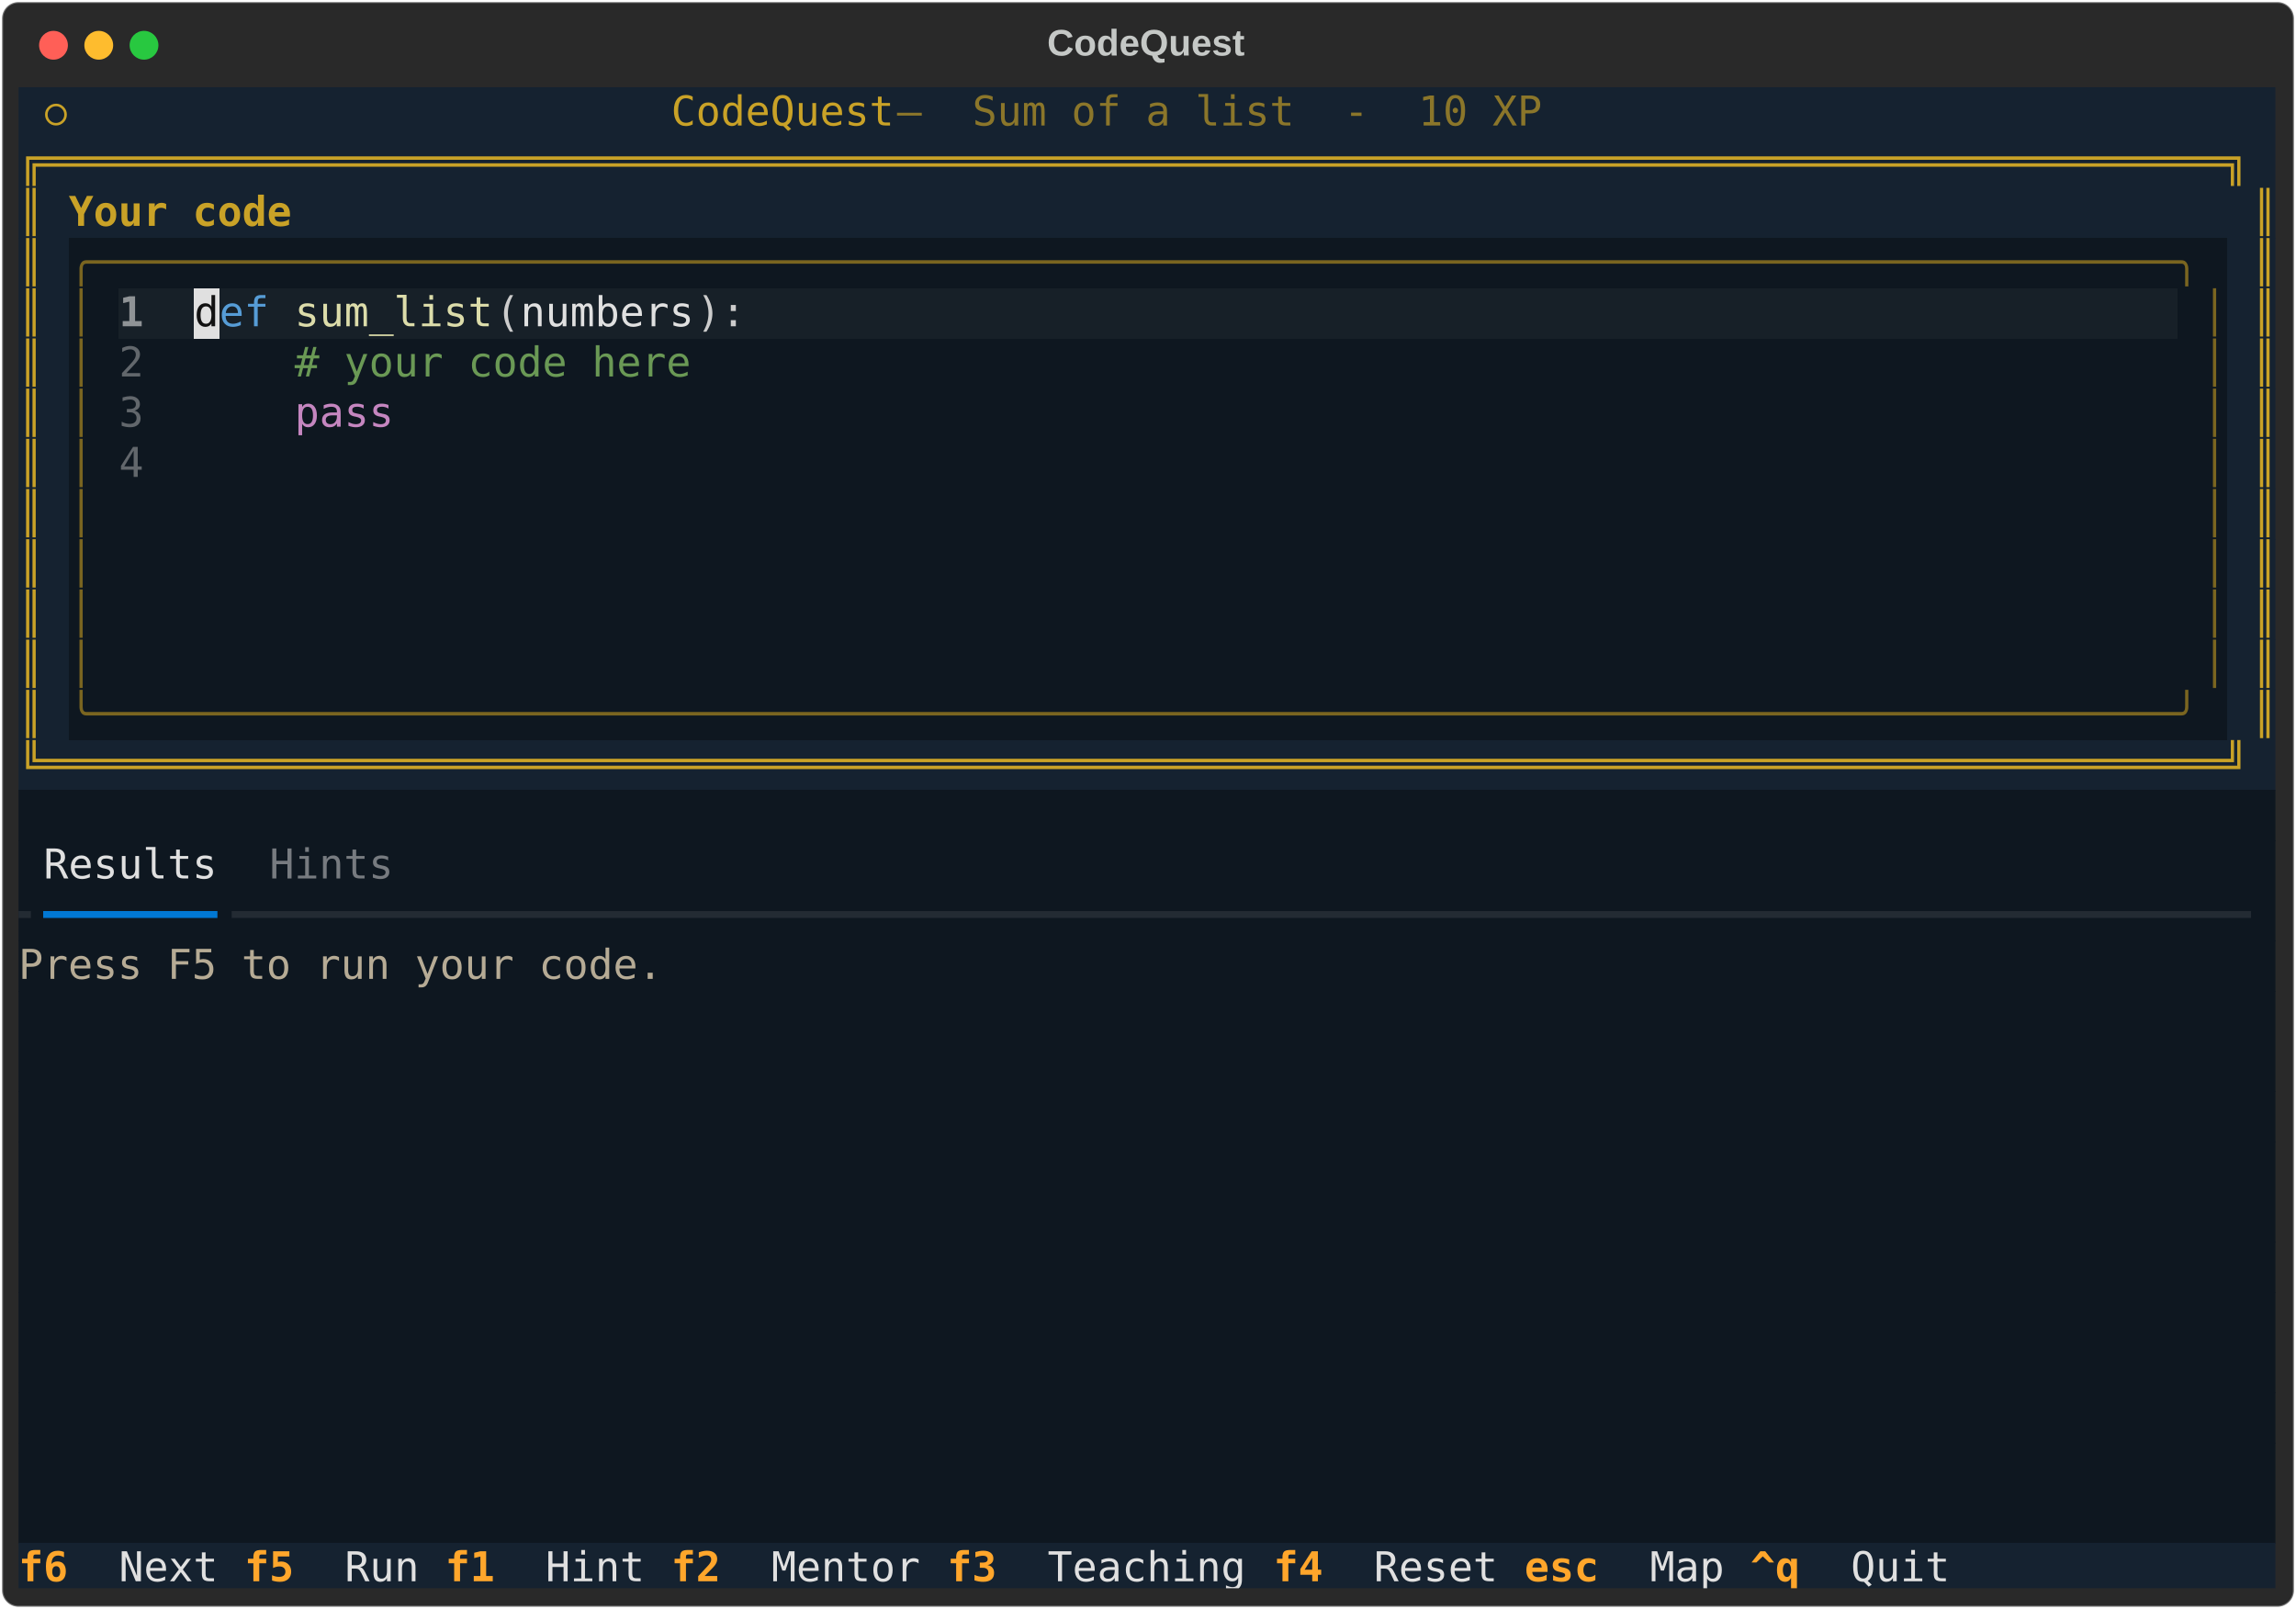
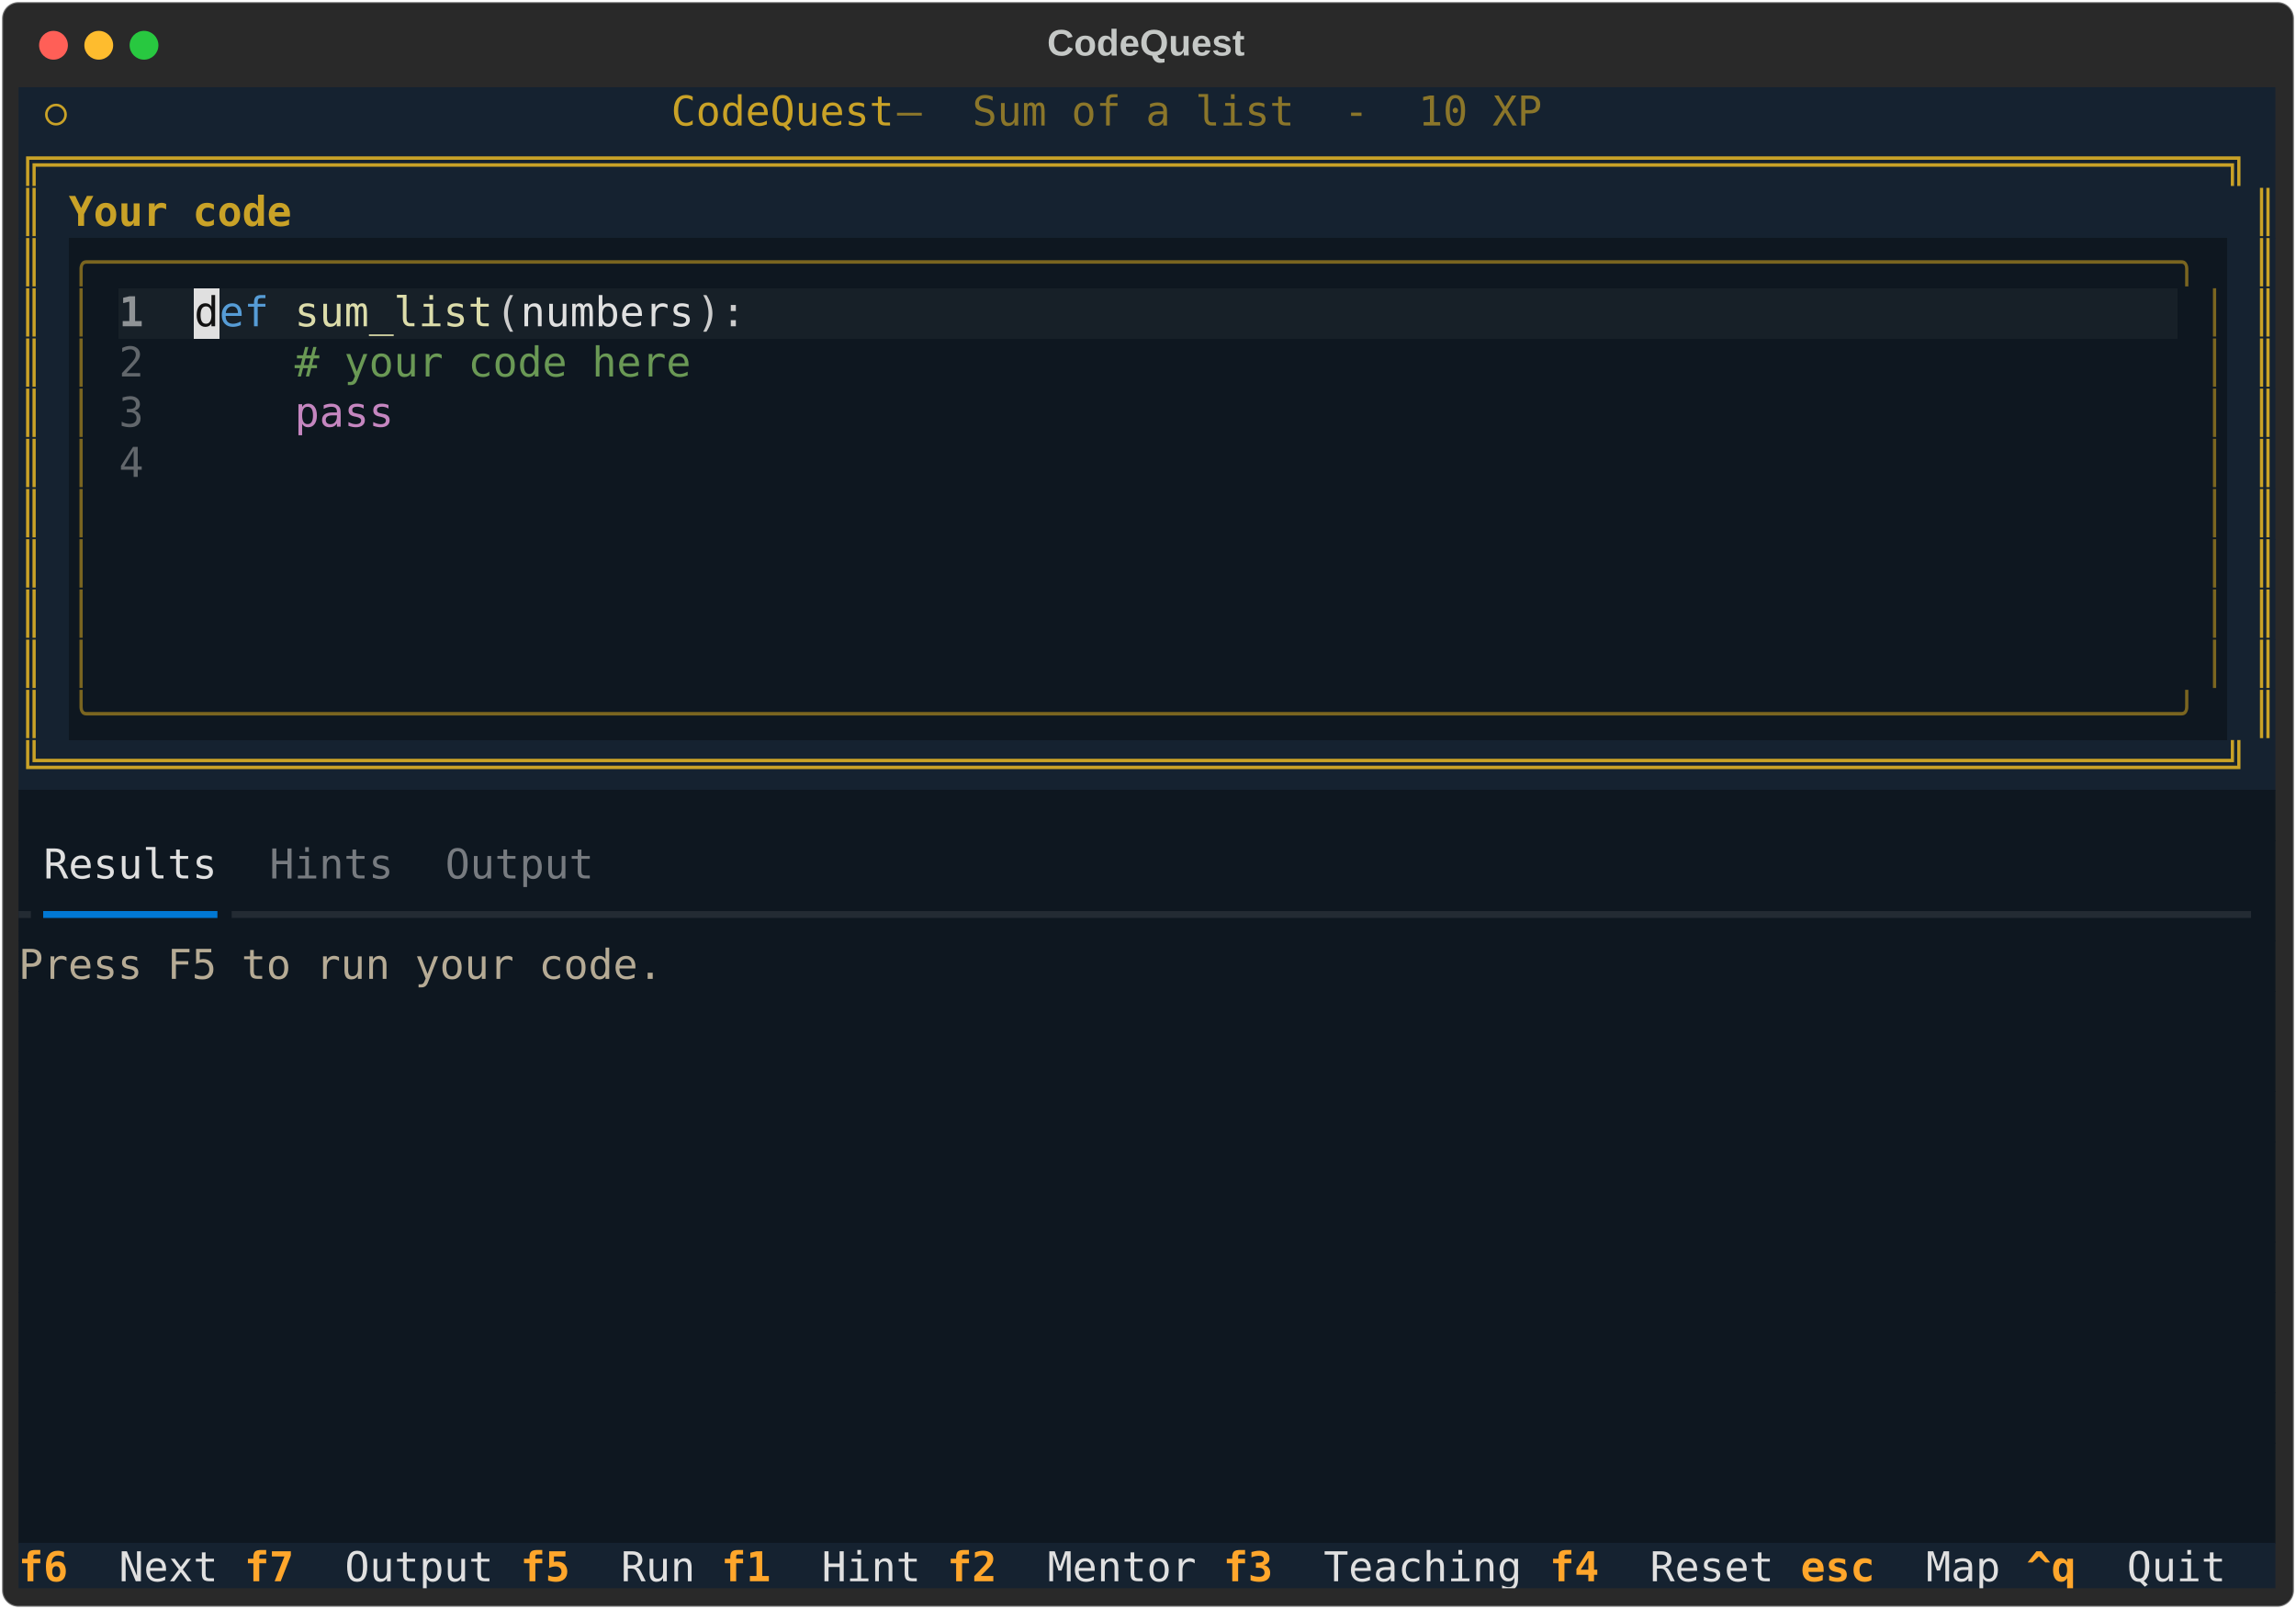
<svg xmlns="http://www.w3.org/2000/svg" class="rich-terminal" viewBox="0 0 1116 782.0">
  <style>

    @font-face {
        font-family: "Fira Code";
        src: local("FiraCode-Regular"),
                url("https://cdnjs.cloudflare.com/ajax/libs/firacode/6.2.0/woff2/FiraCode-Regular.woff2") format("woff2"),
                url("https://cdnjs.cloudflare.com/ajax/libs/firacode/6.2.0/woff/FiraCode-Regular.woff") format("woff");
        font-style: normal;
        font-weight: 400;
    }
    @font-face {
        font-family: "Fira Code";
        src: local("FiraCode-Bold"),
                url("https://cdnjs.cloudflare.com/ajax/libs/firacode/6.2.0/woff2/FiraCode-Bold.woff2") format("woff2"),
                url("https://cdnjs.cloudflare.com/ajax/libs/firacode/6.2.0/woff/FiraCode-Bold.woff") format("woff");
        font-style: bold;
        font-weight: 700;
    }

    .terminal-matrix {
        font-family: Fira Code, monospace;
        font-size: 20px;
        line-height: 24.4px;
        font-variant-east-asian: full-width;
    }

    .terminal-title {
        font-size: 18px;
        font-weight: bold;
        font-family: arial;
    }

    .terminal-r1 { fill: #c5c8c6 }
.terminal-r2 { fill: #c9a227 }
.terminal-r3 { fill: #8b762a }
.terminal-r4 { fill: #c9a227;font-weight: bold }
.terminal-r5 { fill: #7a6520 }
.terminal-r6 { fill: #8f9396;font-weight: bold }
.terminal-r7 { fill: #121212 }
.terminal-r8 { fill: #569cd6 }
.terminal-r9 { fill: #e0e0e0 }
.terminal-r10 { fill: #dcdcaa }
.terminal-r11 { fill: #cccccc }
.terminal-r12 { fill: #62676c }
.terminal-r13 { fill: #6a9955 }
.terminal-r14 { fill: #c586c0 }
.terminal-r15 { fill: #b6ab95 }
.terminal-r16 { fill: #777b80 }
.terminal-r17 { fill: #232b33 }
.terminal-r18 { fill: #0178d4 }
.terminal-r19 { fill: #ffa62b;font-weight: bold }
    </style>
  <defs>
    <clipPath id="terminal-clip-terminal">
      <rect x="0" y="0" width="1097.0" height="731.0" />
    </clipPath>
    <clipPath id="terminal-line-0">
      <rect x="0" y="1.5" width="1098" height="24.65" />
    </clipPath>
    <clipPath id="terminal-line-1">
      <rect x="0" y="25.9" width="1098" height="24.65" />
    </clipPath>
    <clipPath id="terminal-line-2">
      <rect x="0" y="50.3" width="1098" height="24.65" />
    </clipPath>
    <clipPath id="terminal-line-3">
      <rect x="0" y="74.7" width="1098" height="24.65" />
    </clipPath>
    <clipPath id="terminal-line-4">
      <rect x="0" y="99.1" width="1098" height="24.65" />
    </clipPath>
    <clipPath id="terminal-line-5">
      <rect x="0" y="123.5" width="1098" height="24.65" />
    </clipPath>
    <clipPath id="terminal-line-6">
      <rect x="0" y="147.9" width="1098" height="24.65" />
    </clipPath>
    <clipPath id="terminal-line-7">
      <rect x="0" y="172.3" width="1098" height="24.65" />
    </clipPath>
    <clipPath id="terminal-line-8">
      <rect x="0" y="196.7" width="1098" height="24.65" />
    </clipPath>
    <clipPath id="terminal-line-9">
      <rect x="0" y="221.1" width="1098" height="24.65" />
    </clipPath>
    <clipPath id="terminal-line-10">
      <rect x="0" y="245.5" width="1098" height="24.65" />
    </clipPath>
    <clipPath id="terminal-line-11">
      <rect x="0" y="269.9" width="1098" height="24.65" />
    </clipPath>
    <clipPath id="terminal-line-12">
      <rect x="0" y="294.3" width="1098" height="24.65" />
    </clipPath>
    <clipPath id="terminal-line-13">
      <rect x="0" y="318.7" width="1098" height="24.65" />
    </clipPath>
    <clipPath id="terminal-line-14">
      <rect x="0" y="343.1" width="1098" height="24.65" />
    </clipPath>
    <clipPath id="terminal-line-15">
      <rect x="0" y="367.5" width="1098" height="24.65" />
    </clipPath>
    <clipPath id="terminal-line-16">
      <rect x="0" y="391.9" width="1098" height="24.65" />
    </clipPath>
    <clipPath id="terminal-line-17">
      <rect x="0" y="416.3" width="1098" height="24.65" />
    </clipPath>
    <clipPath id="terminal-line-18">
      <rect x="0" y="440.7" width="1098" height="24.65" />
    </clipPath>
    <clipPath id="terminal-line-19">
      <rect x="0" y="465.1" width="1098" height="24.65" />
    </clipPath>
    <clipPath id="terminal-line-20">
      <rect x="0" y="489.5" width="1098" height="24.65" />
    </clipPath>
    <clipPath id="terminal-line-21">
      <rect x="0" y="513.9" width="1098" height="24.65" />
    </clipPath>
    <clipPath id="terminal-line-22">
      <rect x="0" y="538.3" width="1098" height="24.65" />
    </clipPath>
    <clipPath id="terminal-line-23">
      <rect x="0" y="562.7" width="1098" height="24.65" />
    </clipPath>
    <clipPath id="terminal-line-24">
      <rect x="0" y="587.1" width="1098" height="24.65" />
    </clipPath>
    <clipPath id="terminal-line-25">
      <rect x="0" y="611.5" width="1098" height="24.65" />
    </clipPath>
    <clipPath id="terminal-line-26">
      <rect x="0" y="635.9" width="1098" height="24.65" />
    </clipPath>
    <clipPath id="terminal-line-27">
      <rect x="0" y="660.3" width="1098" height="24.65" />
    </clipPath>
    <clipPath id="terminal-line-28">
      <rect x="0" y="684.7" width="1098" height="24.65" />
    </clipPath>
  </defs>
  <rect fill="#292929" stroke="rgba(255,255,255,0.35)" stroke-width="1" x="1" y="1" width="1114" height="780" rx="8" />
  <text class="terminal-title" fill="#c5c8c6" text-anchor="middle" x="557" y="27">CodeQuest</text>
  <g transform="translate(26,22)">
    <circle cx="0" cy="0" r="7" fill="#ff5f57" />
    <circle cx="22" cy="0" r="7" fill="#febc2e" />
    <circle cx="44" cy="0" r="7" fill="#28c840" />
  </g>
  <g transform="translate(9, 41)" clip-path="url(#terminal-clip-terminal)">
    <rect fill="#152230" x="0" y="1.5" width="12.2" height="24.65" shape-rendering="crispEdges" />
    <rect fill="#152230" x="12.2" y="1.5" width="12.2" height="24.65" shape-rendering="crispEdges" />
    <rect fill="#152230" x="24.4" y="1.5" width="61" height="24.65" shape-rendering="crispEdges" />
    <rect fill="#152230" x="85.4" y="1.5" width="12.2" height="24.65" shape-rendering="crispEdges" />
    <rect fill="#152230" x="97.6" y="1.5" width="219.6" height="24.65" shape-rendering="crispEdges" />
    <rect fill="#152230" x="317.2" y="1.5" width="109.8" height="24.65" shape-rendering="crispEdges" />
    <rect fill="#152230" x="427" y="1.5" width="36.6" height="24.65" shape-rendering="crispEdges" />
    <rect fill="#152230" x="463.6" y="1.5" width="280.6" height="24.65" shape-rendering="crispEdges" />
    <rect fill="#152230" x="744.2" y="1.5" width="231.8" height="24.65" shape-rendering="crispEdges" />
    <rect fill="#152230" x="976" y="1.5" width="12.2" height="24.65" shape-rendering="crispEdges" />
    <rect fill="#152230" x="988.2" y="1.5" width="0" height="24.65" shape-rendering="crispEdges" />
    <rect fill="#152230" x="988.2" y="1.5" width="109.8" height="24.65" shape-rendering="crispEdges" />
    <rect fill="#152230" x="0" y="25.9" width="1098" height="24.65" shape-rendering="crispEdges" />
    <rect fill="#152230" x="0" y="50.3" width="12.2" height="24.65" shape-rendering="crispEdges" />
    <rect fill="#152230" x="12.2" y="50.3" width="12.2" height="24.65" shape-rendering="crispEdges" />
    <rect fill="#152230" x="24.4" y="50.3" width="109.8" height="24.65" shape-rendering="crispEdges" />
    <rect fill="#152230" x="134.2" y="50.3" width="951.6" height="24.65" shape-rendering="crispEdges" />
    <rect fill="#152230" x="1085.8" y="50.3" width="12.2" height="24.65" shape-rendering="crispEdges" />
    <rect fill="#152230" x="0" y="74.7" width="12.2" height="24.65" shape-rendering="crispEdges" />
    <rect fill="#152230" x="12.2" y="74.7" width="12.2" height="24.65" shape-rendering="crispEdges" />
    <rect fill="#0e1720" x="24.4" y="74.7" width="1049.2" height="24.65" shape-rendering="crispEdges" />
    <rect fill="#152230" x="1073.6" y="74.7" width="12.2" height="24.65" shape-rendering="crispEdges" />
    <rect fill="#152230" x="1085.8" y="74.7" width="12.2" height="24.65" shape-rendering="crispEdges" />
    <rect fill="#152230" x="0" y="99.1" width="12.2" height="24.65" shape-rendering="crispEdges" />
    <rect fill="#152230" x="12.2" y="99.1" width="12.2" height="24.65" shape-rendering="crispEdges" />
    <rect fill="#0e1720" x="24.4" y="99.1" width="12.2" height="24.65" shape-rendering="crispEdges" />
    <rect fill="#0e1720" x="36.6" y="99.1" width="12.2" height="24.65" shape-rendering="crispEdges" />
    <rect fill="#172028" x="48.8" y="99.1" width="36.6" height="24.65" shape-rendering="crispEdges" />
    <rect fill="#e0e0e0" x="85.4" y="99.1" width="12.2" height="24.65" shape-rendering="crispEdges" />
    <rect fill="#172028" x="97.6" y="99.1" width="24.4" height="24.65" shape-rendering="crispEdges" />
    <rect fill="#172028" x="122" y="99.1" width="12.2" height="24.65" shape-rendering="crispEdges" />
    <rect fill="#172028" x="134.2" y="99.1" width="97.6" height="24.65" shape-rendering="crispEdges" />
    <rect fill="#172028" x="231.8" y="99.1" width="12.2" height="24.65" shape-rendering="crispEdges" />
    <rect fill="#172028" x="244" y="99.1" width="85.4" height="24.65" shape-rendering="crispEdges" />
    <rect fill="#172028" x="329.4" y="99.1" width="24.4" height="24.65" shape-rendering="crispEdges" />
    <rect fill="#172028" x="353.8" y="99.1" width="695.4" height="24.65" shape-rendering="crispEdges" />
    <rect fill="#0e1720" x="1049.2" y="99.1" width="12.2" height="24.65" shape-rendering="crispEdges" />
    <rect fill="#0e1720" x="1061.4" y="99.1" width="12.2" height="24.65" shape-rendering="crispEdges" />
    <rect fill="#152230" x="1073.6" y="99.1" width="12.2" height="24.65" shape-rendering="crispEdges" />
    <rect fill="#152230" x="1085.8" y="99.1" width="12.2" height="24.65" shape-rendering="crispEdges" />
    <rect fill="#152230" x="0" y="123.5" width="12.2" height="24.65" shape-rendering="crispEdges" />
    <rect fill="#152230" x="12.2" y="123.5" width="12.2" height="24.65" shape-rendering="crispEdges" />
    <rect fill="#0e1720" x="24.4" y="123.5" width="12.2" height="24.65" shape-rendering="crispEdges" />
    <rect fill="#0e1720" x="36.6" y="123.5" width="12.2" height="24.65" shape-rendering="crispEdges" />
    <rect fill="#0e1720" x="48.8" y="123.5" width="36.6" height="24.65" shape-rendering="crispEdges" />
    <rect fill="#0e1720" x="85.4" y="123.5" width="48.8" height="24.65" shape-rendering="crispEdges" />
    <rect fill="#0e1720" x="134.2" y="123.5" width="195.2" height="24.65" shape-rendering="crispEdges" />
    <rect fill="#0e1720" x="329.4" y="123.5" width="719.8" height="24.65" shape-rendering="crispEdges" />
    <rect fill="#0e1720" x="1049.2" y="123.5" width="12.2" height="24.65" shape-rendering="crispEdges" />
    <rect fill="#0e1720" x="1061.4" y="123.5" width="12.2" height="24.65" shape-rendering="crispEdges" />
    <rect fill="#152230" x="1073.6" y="123.5" width="12.2" height="24.65" shape-rendering="crispEdges" />
    <rect fill="#152230" x="1085.8" y="123.5" width="12.2" height="24.65" shape-rendering="crispEdges" />
    <rect fill="#152230" x="0" y="147.9" width="12.2" height="24.65" shape-rendering="crispEdges" />
    <rect fill="#152230" x="12.2" y="147.9" width="12.2" height="24.65" shape-rendering="crispEdges" />
    <rect fill="#0e1720" x="24.4" y="147.9" width="12.2" height="24.65" shape-rendering="crispEdges" />
    <rect fill="#0e1720" x="36.6" y="147.9" width="12.2" height="24.65" shape-rendering="crispEdges" />
    <rect fill="#0e1720" x="48.8" y="147.9" width="36.6" height="24.65" shape-rendering="crispEdges" />
    <rect fill="#0e1720" x="85.4" y="147.9" width="48.8" height="24.65" shape-rendering="crispEdges" />
    <rect fill="#0e1720" x="134.2" y="147.9" width="48.8" height="24.65" shape-rendering="crispEdges" />
    <rect fill="#0e1720" x="183" y="147.9" width="866.2" height="24.65" shape-rendering="crispEdges" />
    <rect fill="#0e1720" x="1049.2" y="147.9" width="12.2" height="24.65" shape-rendering="crispEdges" />
    <rect fill="#0e1720" x="1061.4" y="147.9" width="12.2" height="24.65" shape-rendering="crispEdges" />
    <rect fill="#152230" x="1073.6" y="147.9" width="12.2" height="24.65" shape-rendering="crispEdges" />
    <rect fill="#152230" x="1085.8" y="147.9" width="12.2" height="24.65" shape-rendering="crispEdges" />
    <rect fill="#152230" x="0" y="172.3" width="12.2" height="24.65" shape-rendering="crispEdges" />
    <rect fill="#152230" x="12.2" y="172.3" width="12.2" height="24.65" shape-rendering="crispEdges" />
    <rect fill="#0e1720" x="24.4" y="172.3" width="12.2" height="24.65" shape-rendering="crispEdges" />
    <rect fill="#0e1720" x="36.6" y="172.3" width="12.2" height="24.65" shape-rendering="crispEdges" />
    <rect fill="#0e1720" x="48.8" y="172.3" width="36.6" height="24.65" shape-rendering="crispEdges" />
    <rect fill="#0e1720" x="85.4" y="172.3" width="963.8" height="24.65" shape-rendering="crispEdges" />
    <rect fill="#0e1720" x="1049.2" y="172.3" width="12.2" height="24.65" shape-rendering="crispEdges" />
    <rect fill="#0e1720" x="1061.4" y="172.3" width="12.2" height="24.65" shape-rendering="crispEdges" />
    <rect fill="#152230" x="1073.6" y="172.3" width="12.2" height="24.65" shape-rendering="crispEdges" />
    <rect fill="#152230" x="1085.8" y="172.3" width="12.2" height="24.65" shape-rendering="crispEdges" />
    <rect fill="#152230" x="0" y="196.7" width="12.2" height="24.65" shape-rendering="crispEdges" />
    <rect fill="#152230" x="12.2" y="196.7" width="12.2" height="24.65" shape-rendering="crispEdges" />
    <rect fill="#0e1720" x="24.4" y="196.7" width="12.2" height="24.65" shape-rendering="crispEdges" />
    <rect fill="#0e1720" x="36.6" y="196.7" width="12.2" height="24.65" shape-rendering="crispEdges" />
    <rect fill="#0e1720" x="48.8" y="196.7" width="1000.4" height="24.65" shape-rendering="crispEdges" />
    <rect fill="#0e1720" x="1049.2" y="196.7" width="12.2" height="24.65" shape-rendering="crispEdges" />
    <rect fill="#0e1720" x="1061.4" y="196.7" width="12.2" height="24.65" shape-rendering="crispEdges" />
    <rect fill="#152230" x="1073.6" y="196.7" width="12.2" height="24.65" shape-rendering="crispEdges" />
    <rect fill="#152230" x="1085.8" y="196.7" width="12.2" height="24.65" shape-rendering="crispEdges" />
    <rect fill="#152230" x="0" y="221.1" width="12.2" height="24.65" shape-rendering="crispEdges" />
    <rect fill="#152230" x="12.2" y="221.1" width="12.2" height="24.65" shape-rendering="crispEdges" />
    <rect fill="#0e1720" x="24.4" y="221.1" width="12.2" height="24.65" shape-rendering="crispEdges" />
    <rect fill="#0e1720" x="36.6" y="221.1" width="12.2" height="24.65" shape-rendering="crispEdges" />
    <rect fill="#0e1720" x="48.8" y="221.1" width="1000.4" height="24.65" shape-rendering="crispEdges" />
    <rect fill="#0e1720" x="1049.2" y="221.1" width="12.2" height="24.65" shape-rendering="crispEdges" />
    <rect fill="#0e1720" x="1061.4" y="221.1" width="12.2" height="24.65" shape-rendering="crispEdges" />
    <rect fill="#152230" x="1073.6" y="221.1" width="12.2" height="24.65" shape-rendering="crispEdges" />
    <rect fill="#152230" x="1085.8" y="221.1" width="12.2" height="24.65" shape-rendering="crispEdges" />
    <rect fill="#152230" x="0" y="245.5" width="12.2" height="24.65" shape-rendering="crispEdges" />
    <rect fill="#152230" x="12.2" y="245.5" width="12.2" height="24.65" shape-rendering="crispEdges" />
    <rect fill="#0e1720" x="24.4" y="245.5" width="12.2" height="24.65" shape-rendering="crispEdges" />
    <rect fill="#0e1720" x="36.6" y="245.5" width="12.2" height="24.65" shape-rendering="crispEdges" />
    <rect fill="#0e1720" x="48.8" y="245.5" width="1000.4" height="24.65" shape-rendering="crispEdges" />
    <rect fill="#0e1720" x="1049.2" y="245.5" width="12.2" height="24.65" shape-rendering="crispEdges" />
    <rect fill="#0e1720" x="1061.4" y="245.5" width="12.2" height="24.65" shape-rendering="crispEdges" />
    <rect fill="#152230" x="1073.6" y="245.5" width="12.2" height="24.65" shape-rendering="crispEdges" />
    <rect fill="#152230" x="1085.8" y="245.5" width="12.2" height="24.65" shape-rendering="crispEdges" />
    <rect fill="#152230" x="0" y="269.9" width="12.2" height="24.65" shape-rendering="crispEdges" />
    <rect fill="#152230" x="12.2" y="269.9" width="12.2" height="24.65" shape-rendering="crispEdges" />
    <rect fill="#0e1720" x="24.4" y="269.9" width="12.2" height="24.65" shape-rendering="crispEdges" />
    <rect fill="#0e1720" x="36.6" y="269.9" width="12.2" height="24.65" shape-rendering="crispEdges" />
    <rect fill="#0e1720" x="48.8" y="269.9" width="1000.4" height="24.65" shape-rendering="crispEdges" />
    <rect fill="#0e1720" x="1049.2" y="269.9" width="12.2" height="24.65" shape-rendering="crispEdges" />
    <rect fill="#0e1720" x="1061.4" y="269.9" width="12.2" height="24.65" shape-rendering="crispEdges" />
    <rect fill="#152230" x="1073.6" y="269.9" width="12.2" height="24.65" shape-rendering="crispEdges" />
    <rect fill="#152230" x="1085.8" y="269.9" width="12.2" height="24.65" shape-rendering="crispEdges" />
    <rect fill="#152230" x="0" y="294.3" width="12.2" height="24.65" shape-rendering="crispEdges" />
    <rect fill="#152230" x="12.2" y="294.3" width="12.2" height="24.65" shape-rendering="crispEdges" />
    <rect fill="#0e1720" x="24.4" y="294.3" width="1049.2" height="24.65" shape-rendering="crispEdges" />
    <rect fill="#152230" x="1073.6" y="294.3" width="12.2" height="24.65" shape-rendering="crispEdges" />
    <rect fill="#152230" x="1085.8" y="294.3" width="12.2" height="24.65" shape-rendering="crispEdges" />
    <rect fill="#152230" x="0" y="318.7" width="1098" height="24.65" shape-rendering="crispEdges" />
    <rect fill="#0e1720" x="0" y="343.1" width="0" height="24.65" shape-rendering="crispEdges" />
    <rect fill="#0e1720" x="0" y="343.1" width="1098" height="24.65" shape-rendering="crispEdges" />
    <rect fill="#0e1720" x="0" y="367.5" width="12.2" height="24.65" shape-rendering="crispEdges" />
    <rect fill="#0e1720" x="12.2" y="367.5" width="85.4" height="24.65" shape-rendering="crispEdges" />
    <rect fill="#0e1720" x="97.6" y="367.5" width="24.4" height="24.65" shape-rendering="crispEdges" />
    <rect fill="#0e1720" x="122" y="367.5" width="61" height="24.65" shape-rendering="crispEdges" />
-     <rect fill="#0e1720" x="183" y="367.5" width="915" height="24.65" shape-rendering="crispEdges" />
+     <rect fill="#0e1720" x="183" y="367.5" width="24.4" height="24.65" shape-rendering="crispEdges" />
+     <rect fill="#0e1720" x="207.4" y="367.5" width="73.2" height="24.65" shape-rendering="crispEdges" />
+     <rect fill="#0e1720" x="280.6" y="367.5" width="817.4" height="24.65" shape-rendering="crispEdges" />
    <rect fill="#0e1720" x="0" y="391.9" width="12.2" height="24.65" shape-rendering="crispEdges" />
    <rect fill="#0e1720" x="12.2" y="391.9" width="85.4" height="24.65" shape-rendering="crispEdges" />
    <rect fill="#0e1720" x="97.6" y="391.9" width="1000.4" height="24.65" shape-rendering="crispEdges" />
    <rect fill="#0e1720" x="0" y="416.3" width="317.2" height="24.65" shape-rendering="crispEdges" />
    <rect fill="#0e1720" x="317.2" y="416.3" width="780.8" height="24.65" shape-rendering="crispEdges" />
    <rect fill="#0e1720" x="0" y="440.7" width="1098" height="24.65" shape-rendering="crispEdges" />
    <rect fill="#0e1720" x="0" y="465.1" width="1098" height="24.65" shape-rendering="crispEdges" />
    <rect fill="#0e1720" x="0" y="489.5" width="1098" height="24.65" shape-rendering="crispEdges" />
    <rect fill="#0e1720" x="0" y="513.9" width="1098" height="24.65" shape-rendering="crispEdges" />
    <rect fill="#0e1720" x="0" y="538.3" width="1098" height="24.65" shape-rendering="crispEdges" />
    <rect fill="#0e1720" x="0" y="562.7" width="1098" height="24.65" shape-rendering="crispEdges" />
    <rect fill="#0e1720" x="0" y="587.1" width="1098" height="24.65" shape-rendering="crispEdges" />
    <rect fill="#0e1720" x="0" y="611.5" width="1098" height="24.65" shape-rendering="crispEdges" />
    <rect fill="#0e1720" x="0" y="635.9" width="1098" height="24.65" shape-rendering="crispEdges" />
    <rect fill="#0e1720" x="0" y="660.3" width="1098" height="24.65" shape-rendering="crispEdges" />
    <rect fill="#0e1720" x="0" y="684.7" width="1098" height="24.65" shape-rendering="crispEdges" />
    <rect fill="#152230" x="0" y="709.1" width="48.8" height="24.65" shape-rendering="crispEdges" />
    <rect fill="#152230" x="48.8" y="709.1" width="61" height="24.65" shape-rendering="crispEdges" />
    <rect fill="#152230" x="109.8" y="709.1" width="48.8" height="24.65" shape-rendering="crispEdges" />
-     <rect fill="#152230" x="158.6" y="709.1" width="48.8" height="24.65" shape-rendering="crispEdges" />
-     <rect fill="#152230" x="207.4" y="709.1" width="48.8" height="24.65" shape-rendering="crispEdges" />
-     <rect fill="#152230" x="256.2" y="709.1" width="61" height="24.65" shape-rendering="crispEdges" />
-     <rect fill="#152230" x="317.2" y="709.1" width="48.8" height="24.65" shape-rendering="crispEdges" />
-     <rect fill="#152230" x="366" y="709.1" width="85.4" height="24.65" shape-rendering="crispEdges" />
+     <rect fill="#152230" x="158.6" y="709.1" width="85.4" height="24.65" shape-rendering="crispEdges" />
+     <rect fill="#152230" x="244" y="709.1" width="48.8" height="24.65" shape-rendering="crispEdges" />
+     <rect fill="#152230" x="292.8" y="709.1" width="48.8" height="24.65" shape-rendering="crispEdges" />
+     <rect fill="#152230" x="341.6" y="709.1" width="48.8" height="24.65" shape-rendering="crispEdges" />
+     <rect fill="#152230" x="390.4" y="709.1" width="61" height="24.65" shape-rendering="crispEdges" />
    <rect fill="#152230" x="451.4" y="709.1" width="48.8" height="24.65" shape-rendering="crispEdges" />
-     <rect fill="#152230" x="500.2" y="709.1" width="109.8" height="24.65" shape-rendering="crispEdges" />
-     <rect fill="#152230" x="610" y="709.1" width="48.8" height="24.65" shape-rendering="crispEdges" />
-     <rect fill="#152230" x="658.8" y="709.1" width="73.2" height="24.65" shape-rendering="crispEdges" />
-     <rect fill="#152230" x="732" y="709.1" width="61" height="24.65" shape-rendering="crispEdges" />
-     <rect fill="#152230" x="793" y="709.1" width="48.8" height="24.65" shape-rendering="crispEdges" />
-     <rect fill="#152230" x="841.8" y="709.1" width="48.8" height="24.65" shape-rendering="crispEdges" />
-     <rect fill="#152230" x="890.6" y="709.1" width="61" height="24.65" shape-rendering="crispEdges" />
-     <rect fill="#152230" x="951.6" y="709.1" width="146.4" height="24.65" shape-rendering="crispEdges" />
+     <rect fill="#152230" x="500.2" y="709.1" width="85.4" height="24.65" shape-rendering="crispEdges" />
+     <rect fill="#152230" x="585.6" y="709.1" width="48.8" height="24.65" shape-rendering="crispEdges" />
+     <rect fill="#152230" x="634.4" y="709.1" width="109.8" height="24.65" shape-rendering="crispEdges" />
+     <rect fill="#152230" x="744.2" y="709.1" width="48.8" height="24.65" shape-rendering="crispEdges" />
+     <rect fill="#152230" x="793" y="709.1" width="73.2" height="24.65" shape-rendering="crispEdges" />
+     <rect fill="#152230" x="866.2" y="709.1" width="61" height="24.65" shape-rendering="crispEdges" />
+     <rect fill="#152230" x="927.2" y="709.1" width="48.8" height="24.65" shape-rendering="crispEdges" />
+     <rect fill="#152230" x="976" y="709.1" width="48.8" height="24.65" shape-rendering="crispEdges" />
+     <rect fill="#152230" x="1024.8" y="709.1" width="61" height="24.65" shape-rendering="crispEdges" />
+     <rect fill="#152230" x="1085.8" y="709.1" width="12.2" height="24.65" shape-rendering="crispEdges" />
    <g class="terminal-matrix">
      <text class="terminal-r2" x="12.2" y="20" textLength="12.2" clip-path="url(#terminal-line-0)">⭘</text>
      <text class="terminal-r2" x="317.2" y="20" textLength="109.8" clip-path="url(#terminal-line-0)">CodeQuest</text>
      <text class="terminal-r3" x="427" y="20" textLength="36.6" clip-path="url(#terminal-line-0)"> — </text>
      <text class="terminal-r3" x="463.6" y="20" textLength="280.6" clip-path="url(#terminal-line-0)">Sum of a list  -  10 XP</text>
      <text class="terminal-r1" x="1098" y="20" textLength="12.2" clip-path="url(#terminal-line-0)">
</text>
      <text class="terminal-r2" x="0" y="44.4" textLength="1098" clip-path="url(#terminal-line-1)">╔════════════════════════════════════════════════════════════════════════════════════════╗</text>
      <text class="terminal-r1" x="1098" y="44.4" textLength="12.2" clip-path="url(#terminal-line-1)">
</text>
      <text class="terminal-r2" x="0" y="68.8" textLength="12.2" clip-path="url(#terminal-line-2)">║</text>
      <text class="terminal-r4" x="24.4" y="68.8" textLength="109.8" clip-path="url(#terminal-line-2)">Your code</text>
      <text class="terminal-r2" x="1085.8" y="68.8" textLength="12.2" clip-path="url(#terminal-line-2)">║</text>
      <text class="terminal-r1" x="1098" y="68.8" textLength="12.2" clip-path="url(#terminal-line-2)">
</text>
      <text class="terminal-r2" x="0" y="93.2" textLength="12.2" clip-path="url(#terminal-line-3)">║</text>
      <text class="terminal-r5" x="24.4" y="93.2" textLength="1049.2" clip-path="url(#terminal-line-3)">╭────────────────────────────────────────────────────────────────────────────────────╮</text>
      <text class="terminal-r2" x="1085.8" y="93.2" textLength="12.2" clip-path="url(#terminal-line-3)">║</text>
      <text class="terminal-r1" x="1098" y="93.2" textLength="12.2" clip-path="url(#terminal-line-3)">
</text>
      <text class="terminal-r2" x="0" y="117.6" textLength="12.2" clip-path="url(#terminal-line-4)">║</text>
      <text class="terminal-r5" x="24.4" y="117.6" textLength="12.2" clip-path="url(#terminal-line-4)">│</text>
      <text class="terminal-r6" x="48.8" y="117.6" textLength="36.6" clip-path="url(#terminal-line-4)">1  </text>
      <text class="terminal-r7" x="85.4" y="117.6" textLength="12.2" clip-path="url(#terminal-line-4)">d</text>
      <text class="terminal-r8" x="97.6" y="117.6" textLength="24.4" clip-path="url(#terminal-line-4)">ef</text>
      <text class="terminal-r10" x="134.2" y="117.6" textLength="97.6" clip-path="url(#terminal-line-4)">sum_list</text>
      <text class="terminal-r11" x="231.8" y="117.6" textLength="12.2" clip-path="url(#terminal-line-4)">(</text>
      <text class="terminal-r9" x="244" y="117.6" textLength="85.4" clip-path="url(#terminal-line-4)">numbers</text>
      <text class="terminal-r11" x="329.4" y="117.6" textLength="24.4" clip-path="url(#terminal-line-4)">):</text>
      <text class="terminal-r5" x="1061.4" y="117.6" textLength="12.2" clip-path="url(#terminal-line-4)">│</text>
      <text class="terminal-r2" x="1085.8" y="117.6" textLength="12.2" clip-path="url(#terminal-line-4)">║</text>
      <text class="terminal-r1" x="1098" y="117.6" textLength="12.2" clip-path="url(#terminal-line-4)">
</text>
      <text class="terminal-r2" x="0" y="142" textLength="12.2" clip-path="url(#terminal-line-5)">║</text>
      <text class="terminal-r5" x="24.4" y="142" textLength="12.2" clip-path="url(#terminal-line-5)">│</text>
      <text class="terminal-r12" x="48.8" y="142" textLength="36.6" clip-path="url(#terminal-line-5)">2  </text>
      <text class="terminal-r13" x="134.2" y="142" textLength="195.2" clip-path="url(#terminal-line-5)"># your code here</text>
      <text class="terminal-r5" x="1061.4" y="142" textLength="12.2" clip-path="url(#terminal-line-5)">│</text>
      <text class="terminal-r2" x="1085.8" y="142" textLength="12.2" clip-path="url(#terminal-line-5)">║</text>
      <text class="terminal-r1" x="1098" y="142" textLength="12.2" clip-path="url(#terminal-line-5)">
</text>
      <text class="terminal-r2" x="0" y="166.4" textLength="12.2" clip-path="url(#terminal-line-6)">║</text>
      <text class="terminal-r5" x="24.4" y="166.4" textLength="12.2" clip-path="url(#terminal-line-6)">│</text>
      <text class="terminal-r12" x="48.8" y="166.4" textLength="36.6" clip-path="url(#terminal-line-6)">3  </text>
      <text class="terminal-r14" x="134.2" y="166.4" textLength="48.8" clip-path="url(#terminal-line-6)">pass</text>
      <text class="terminal-r5" x="1061.4" y="166.4" textLength="12.2" clip-path="url(#terminal-line-6)">│</text>
      <text class="terminal-r2" x="1085.8" y="166.4" textLength="12.2" clip-path="url(#terminal-line-6)">║</text>
      <text class="terminal-r1" x="1098" y="166.4" textLength="12.2" clip-path="url(#terminal-line-6)">
</text>
      <text class="terminal-r2" x="0" y="190.8" textLength="12.2" clip-path="url(#terminal-line-7)">║</text>
      <text class="terminal-r5" x="24.4" y="190.8" textLength="12.2" clip-path="url(#terminal-line-7)">│</text>
      <text class="terminal-r12" x="48.8" y="190.8" textLength="36.6" clip-path="url(#terminal-line-7)">4  </text>
      <text class="terminal-r5" x="1061.4" y="190.8" textLength="12.2" clip-path="url(#terminal-line-7)">│</text>
      <text class="terminal-r2" x="1085.8" y="190.8" textLength="12.2" clip-path="url(#terminal-line-7)">║</text>
      <text class="terminal-r1" x="1098" y="190.8" textLength="12.2" clip-path="url(#terminal-line-7)">
</text>
      <text class="terminal-r2" x="0" y="215.2" textLength="12.2" clip-path="url(#terminal-line-8)">║</text>
      <text class="terminal-r5" x="24.4" y="215.2" textLength="12.2" clip-path="url(#terminal-line-8)">│</text>
      <text class="terminal-r5" x="1061.4" y="215.2" textLength="12.2" clip-path="url(#terminal-line-8)">│</text>
      <text class="terminal-r2" x="1085.8" y="215.2" textLength="12.2" clip-path="url(#terminal-line-8)">║</text>
      <text class="terminal-r1" x="1098" y="215.2" textLength="12.2" clip-path="url(#terminal-line-8)">
</text>
      <text class="terminal-r2" x="0" y="239.6" textLength="12.2" clip-path="url(#terminal-line-9)">║</text>
      <text class="terminal-r5" x="24.4" y="239.6" textLength="12.2" clip-path="url(#terminal-line-9)">│</text>
      <text class="terminal-r5" x="1061.4" y="239.6" textLength="12.2" clip-path="url(#terminal-line-9)">│</text>
      <text class="terminal-r2" x="1085.8" y="239.6" textLength="12.2" clip-path="url(#terminal-line-9)">║</text>
      <text class="terminal-r1" x="1098" y="239.6" textLength="12.2" clip-path="url(#terminal-line-9)">
</text>
      <text class="terminal-r2" x="0" y="264" textLength="12.2" clip-path="url(#terminal-line-10)">║</text>
      <text class="terminal-r5" x="24.4" y="264" textLength="12.2" clip-path="url(#terminal-line-10)">│</text>
      <text class="terminal-r5" x="1061.4" y="264" textLength="12.2" clip-path="url(#terminal-line-10)">│</text>
      <text class="terminal-r2" x="1085.8" y="264" textLength="12.2" clip-path="url(#terminal-line-10)">║</text>
      <text class="terminal-r1" x="1098" y="264" textLength="12.2" clip-path="url(#terminal-line-10)">
</text>
      <text class="terminal-r2" x="0" y="288.4" textLength="12.2" clip-path="url(#terminal-line-11)">║</text>
      <text class="terminal-r5" x="24.4" y="288.4" textLength="12.2" clip-path="url(#terminal-line-11)">│</text>
      <text class="terminal-r5" x="1061.4" y="288.4" textLength="12.2" clip-path="url(#terminal-line-11)">│</text>
      <text class="terminal-r2" x="1085.8" y="288.4" textLength="12.2" clip-path="url(#terminal-line-11)">║</text>
      <text class="terminal-r1" x="1098" y="288.4" textLength="12.2" clip-path="url(#terminal-line-11)">
</text>
      <text class="terminal-r2" x="0" y="312.8" textLength="12.2" clip-path="url(#terminal-line-12)">║</text>
      <text class="terminal-r5" x="24.4" y="312.8" textLength="1049.2" clip-path="url(#terminal-line-12)">╰────────────────────────────────────────────────────────────────────────────────────╯</text>
      <text class="terminal-r2" x="1085.8" y="312.8" textLength="12.2" clip-path="url(#terminal-line-12)">║</text>
      <text class="terminal-r1" x="1098" y="312.8" textLength="12.2" clip-path="url(#terminal-line-12)">
</text>
      <text class="terminal-r2" x="0" y="337.2" textLength="1098" clip-path="url(#terminal-line-13)">╚════════════════════════════════════════════════════════════════════════════════════════╝</text>
      <text class="terminal-r1" x="1098" y="337.2" textLength="12.2" clip-path="url(#terminal-line-13)">
</text>
      <text class="terminal-r1" x="1098" y="361.6" textLength="12.2" clip-path="url(#terminal-line-14)">
</text>
      <text class="terminal-r9" x="12.2" y="386" textLength="85.4" clip-path="url(#terminal-line-15)">Results</text>
      <text class="terminal-r16" x="122" y="386" textLength="61" clip-path="url(#terminal-line-15)">Hints</text>
+       <text class="terminal-r16" x="207.4" y="386" textLength="73.2" clip-path="url(#terminal-line-15)">Output</text>
      <text class="terminal-r1" x="1098" y="386" textLength="12.2" clip-path="url(#terminal-line-15)">
</text>
      <text class="terminal-r17" x="0" y="410.4" textLength="12.2" clip-path="url(#terminal-line-16)">╸</text>
      <text class="terminal-r18" x="12.2" y="410.4" textLength="85.4" clip-path="url(#terminal-line-16)">━━━━━━━</text>
      <text class="terminal-r17" x="97.6" y="410.4" textLength="1000.4" clip-path="url(#terminal-line-16)">╺━━━━━━━━━━━━━━━━━━━━━━━━━━━━━━━━━━━━━━━━━━━━━━━━━━━━━━━━━━━━━━━━━━━━━━━━━━━━━━━━━</text>
      <text class="terminal-r1" x="1098" y="410.4" textLength="12.2" clip-path="url(#terminal-line-16)">
</text>
      <text class="terminal-r15" x="0" y="434.8" textLength="317.2" clip-path="url(#terminal-line-17)">Press F5 to run your code.</text>
      <text class="terminal-r1" x="1098" y="434.8" textLength="12.2" clip-path="url(#terminal-line-17)">
</text>
      <text class="terminal-r1" x="1098" y="459.2" textLength="12.2" clip-path="url(#terminal-line-18)">
</text>
      <text class="terminal-r1" x="1098" y="483.6" textLength="12.2" clip-path="url(#terminal-line-19)">
</text>
      <text class="terminal-r1" x="1098" y="508" textLength="12.2" clip-path="url(#terminal-line-20)">
</text>
      <text class="terminal-r1" x="1098" y="532.4" textLength="12.2" clip-path="url(#terminal-line-21)">
</text>
      <text class="terminal-r1" x="1098" y="556.8" textLength="12.2" clip-path="url(#terminal-line-22)">
</text>
      <text class="terminal-r1" x="1098" y="581.2" textLength="12.2" clip-path="url(#terminal-line-23)">
</text>
      <text class="terminal-r1" x="1098" y="605.6" textLength="12.2" clip-path="url(#terminal-line-24)">
</text>
      <text class="terminal-r1" x="1098" y="630" textLength="12.2" clip-path="url(#terminal-line-25)">
</text>
      <text class="terminal-r1" x="1098" y="654.4" textLength="12.2" clip-path="url(#terminal-line-26)">
</text>
      <text class="terminal-r1" x="1098" y="678.8" textLength="12.2" clip-path="url(#terminal-line-27)">
</text>
      <text class="terminal-r1" x="1098" y="703.2" textLength="12.2" clip-path="url(#terminal-line-28)">
</text>
      <text class="terminal-r19" x="0" y="727.6" textLength="48.8" clip-path="url(#terminal-line-29)"> f6 </text>
      <text class="terminal-r9" x="48.8" y="727.6" textLength="61" clip-path="url(#terminal-line-29)">Next </text>
-       <text class="terminal-r19" x="109.8" y="727.6" textLength="48.8" clip-path="url(#terminal-line-29)"> f5 </text>
-       <text class="terminal-r9" x="158.6" y="727.6" textLength="48.8" clip-path="url(#terminal-line-29)">Run </text>
-       <text class="terminal-r19" x="207.4" y="727.6" textLength="48.8" clip-path="url(#terminal-line-29)"> f1 </text>
-       <text class="terminal-r9" x="256.2" y="727.6" textLength="61" clip-path="url(#terminal-line-29)">Hint </text>
-       <text class="terminal-r19" x="317.2" y="727.6" textLength="48.8" clip-path="url(#terminal-line-29)"> f2 </text>
-       <text class="terminal-r9" x="366" y="727.6" textLength="85.4" clip-path="url(#terminal-line-29)">Mentor </text>
-       <text class="terminal-r19" x="451.4" y="727.6" textLength="48.8" clip-path="url(#terminal-line-29)"> f3 </text>
-       <text class="terminal-r9" x="500.2" y="727.6" textLength="109.8" clip-path="url(#terminal-line-29)">Teaching </text>
-       <text class="terminal-r19" x="610" y="727.6" textLength="48.8" clip-path="url(#terminal-line-29)"> f4 </text>
-       <text class="terminal-r9" x="658.8" y="727.6" textLength="73.2" clip-path="url(#terminal-line-29)">Reset </text>
-       <text class="terminal-r19" x="732" y="727.6" textLength="61" clip-path="url(#terminal-line-29)"> esc </text>
-       <text class="terminal-r9" x="793" y="727.6" textLength="48.8" clip-path="url(#terminal-line-29)">Map </text>
-       <text class="terminal-r19" x="841.8" y="727.6" textLength="48.8" clip-path="url(#terminal-line-29)"> ^q </text>
-       <text class="terminal-r9" x="890.6" y="727.6" textLength="61" clip-path="url(#terminal-line-29)">Quit </text>
+       <text class="terminal-r19" x="109.8" y="727.6" textLength="48.8" clip-path="url(#terminal-line-29)"> f7 </text>
+       <text class="terminal-r9" x="158.6" y="727.6" textLength="85.4" clip-path="url(#terminal-line-29)">Output </text>
+       <text class="terminal-r19" x="244" y="727.6" textLength="48.8" clip-path="url(#terminal-line-29)"> f5 </text>
+       <text class="terminal-r9" x="292.8" y="727.6" textLength="48.8" clip-path="url(#terminal-line-29)">Run </text>
+       <text class="terminal-r19" x="341.6" y="727.6" textLength="48.8" clip-path="url(#terminal-line-29)"> f1 </text>
+       <text class="terminal-r9" x="390.4" y="727.6" textLength="61" clip-path="url(#terminal-line-29)">Hint </text>
+       <text class="terminal-r19" x="451.4" y="727.6" textLength="48.8" clip-path="url(#terminal-line-29)"> f2 </text>
+       <text class="terminal-r9" x="500.2" y="727.6" textLength="85.4" clip-path="url(#terminal-line-29)">Mentor </text>
+       <text class="terminal-r19" x="585.6" y="727.6" textLength="48.8" clip-path="url(#terminal-line-29)"> f3 </text>
+       <text class="terminal-r9" x="634.4" y="727.6" textLength="109.8" clip-path="url(#terminal-line-29)">Teaching </text>
+       <text class="terminal-r19" x="744.2" y="727.6" textLength="48.8" clip-path="url(#terminal-line-29)"> f4 </text>
+       <text class="terminal-r9" x="793" y="727.6" textLength="73.2" clip-path="url(#terminal-line-29)">Reset </text>
+       <text class="terminal-r19" x="866.2" y="727.6" textLength="61" clip-path="url(#terminal-line-29)"> esc </text>
+       <text class="terminal-r9" x="927.2" y="727.6" textLength="48.8" clip-path="url(#terminal-line-29)">Map </text>
+       <text class="terminal-r19" x="976" y="727.6" textLength="48.8" clip-path="url(#terminal-line-29)"> ^q </text>
+       <text class="terminal-r9" x="1024.8" y="727.6" textLength="61" clip-path="url(#terminal-line-29)">Quit </text>
    </g>
  </g>
</svg>
